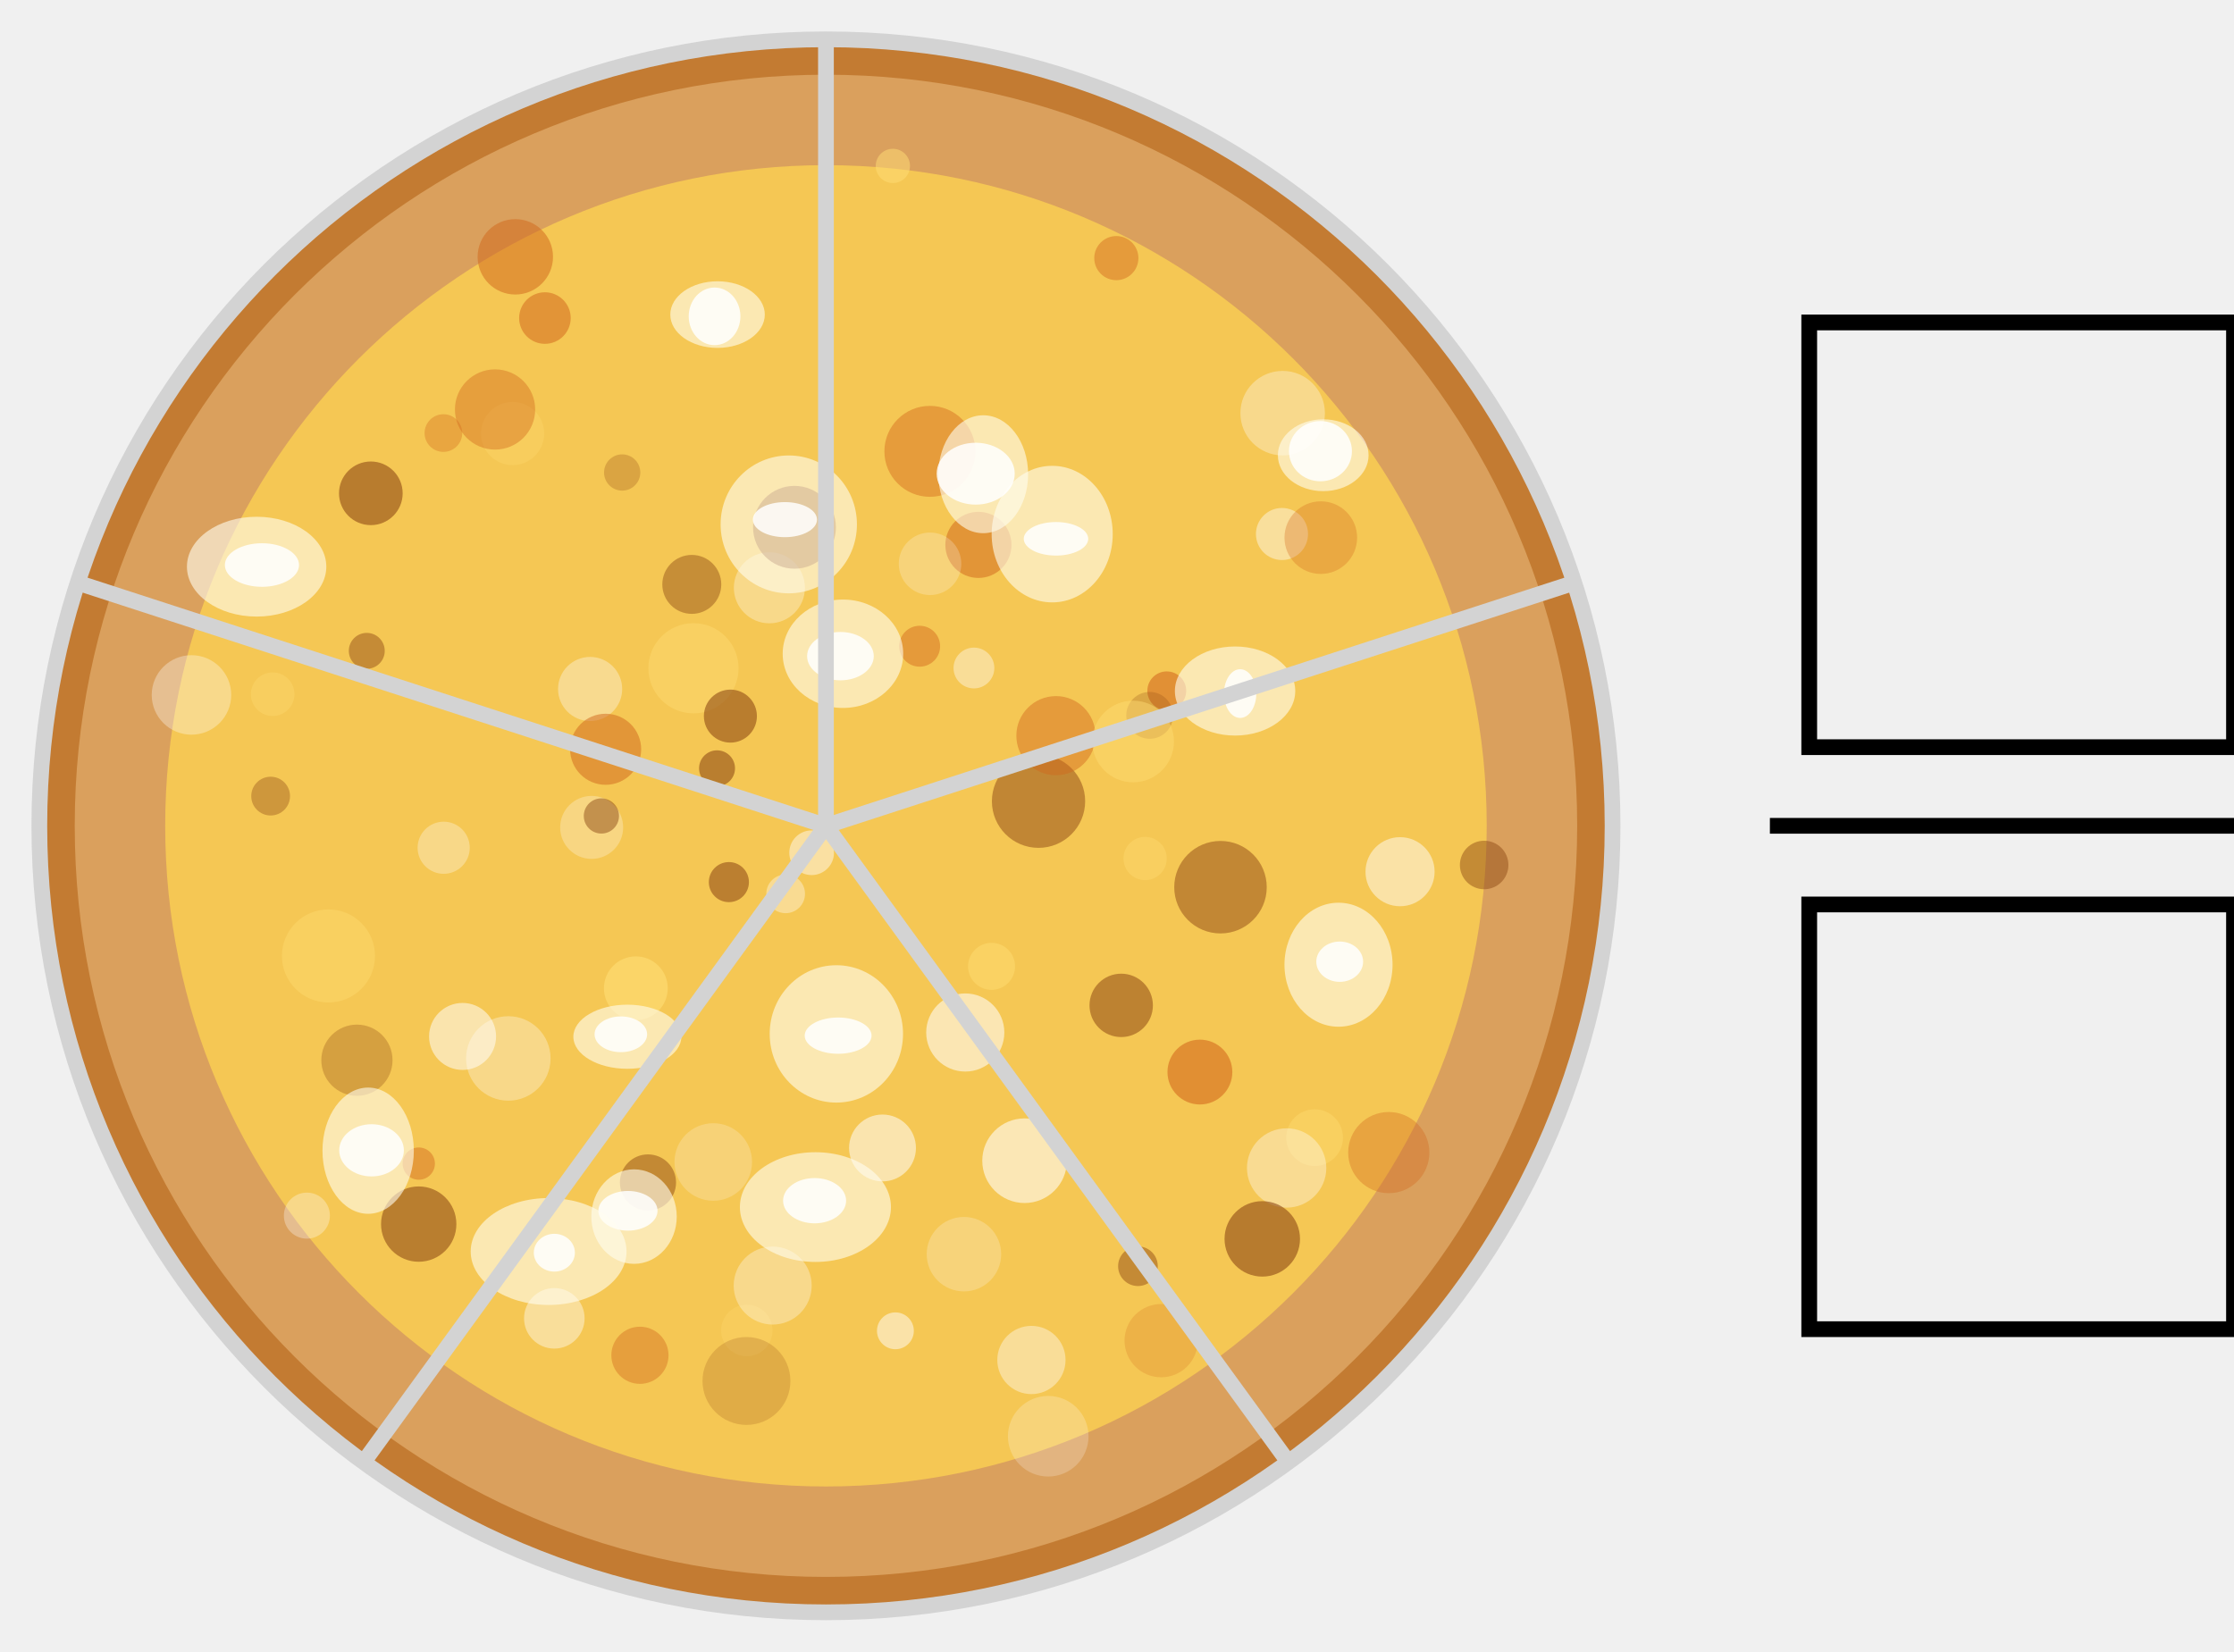
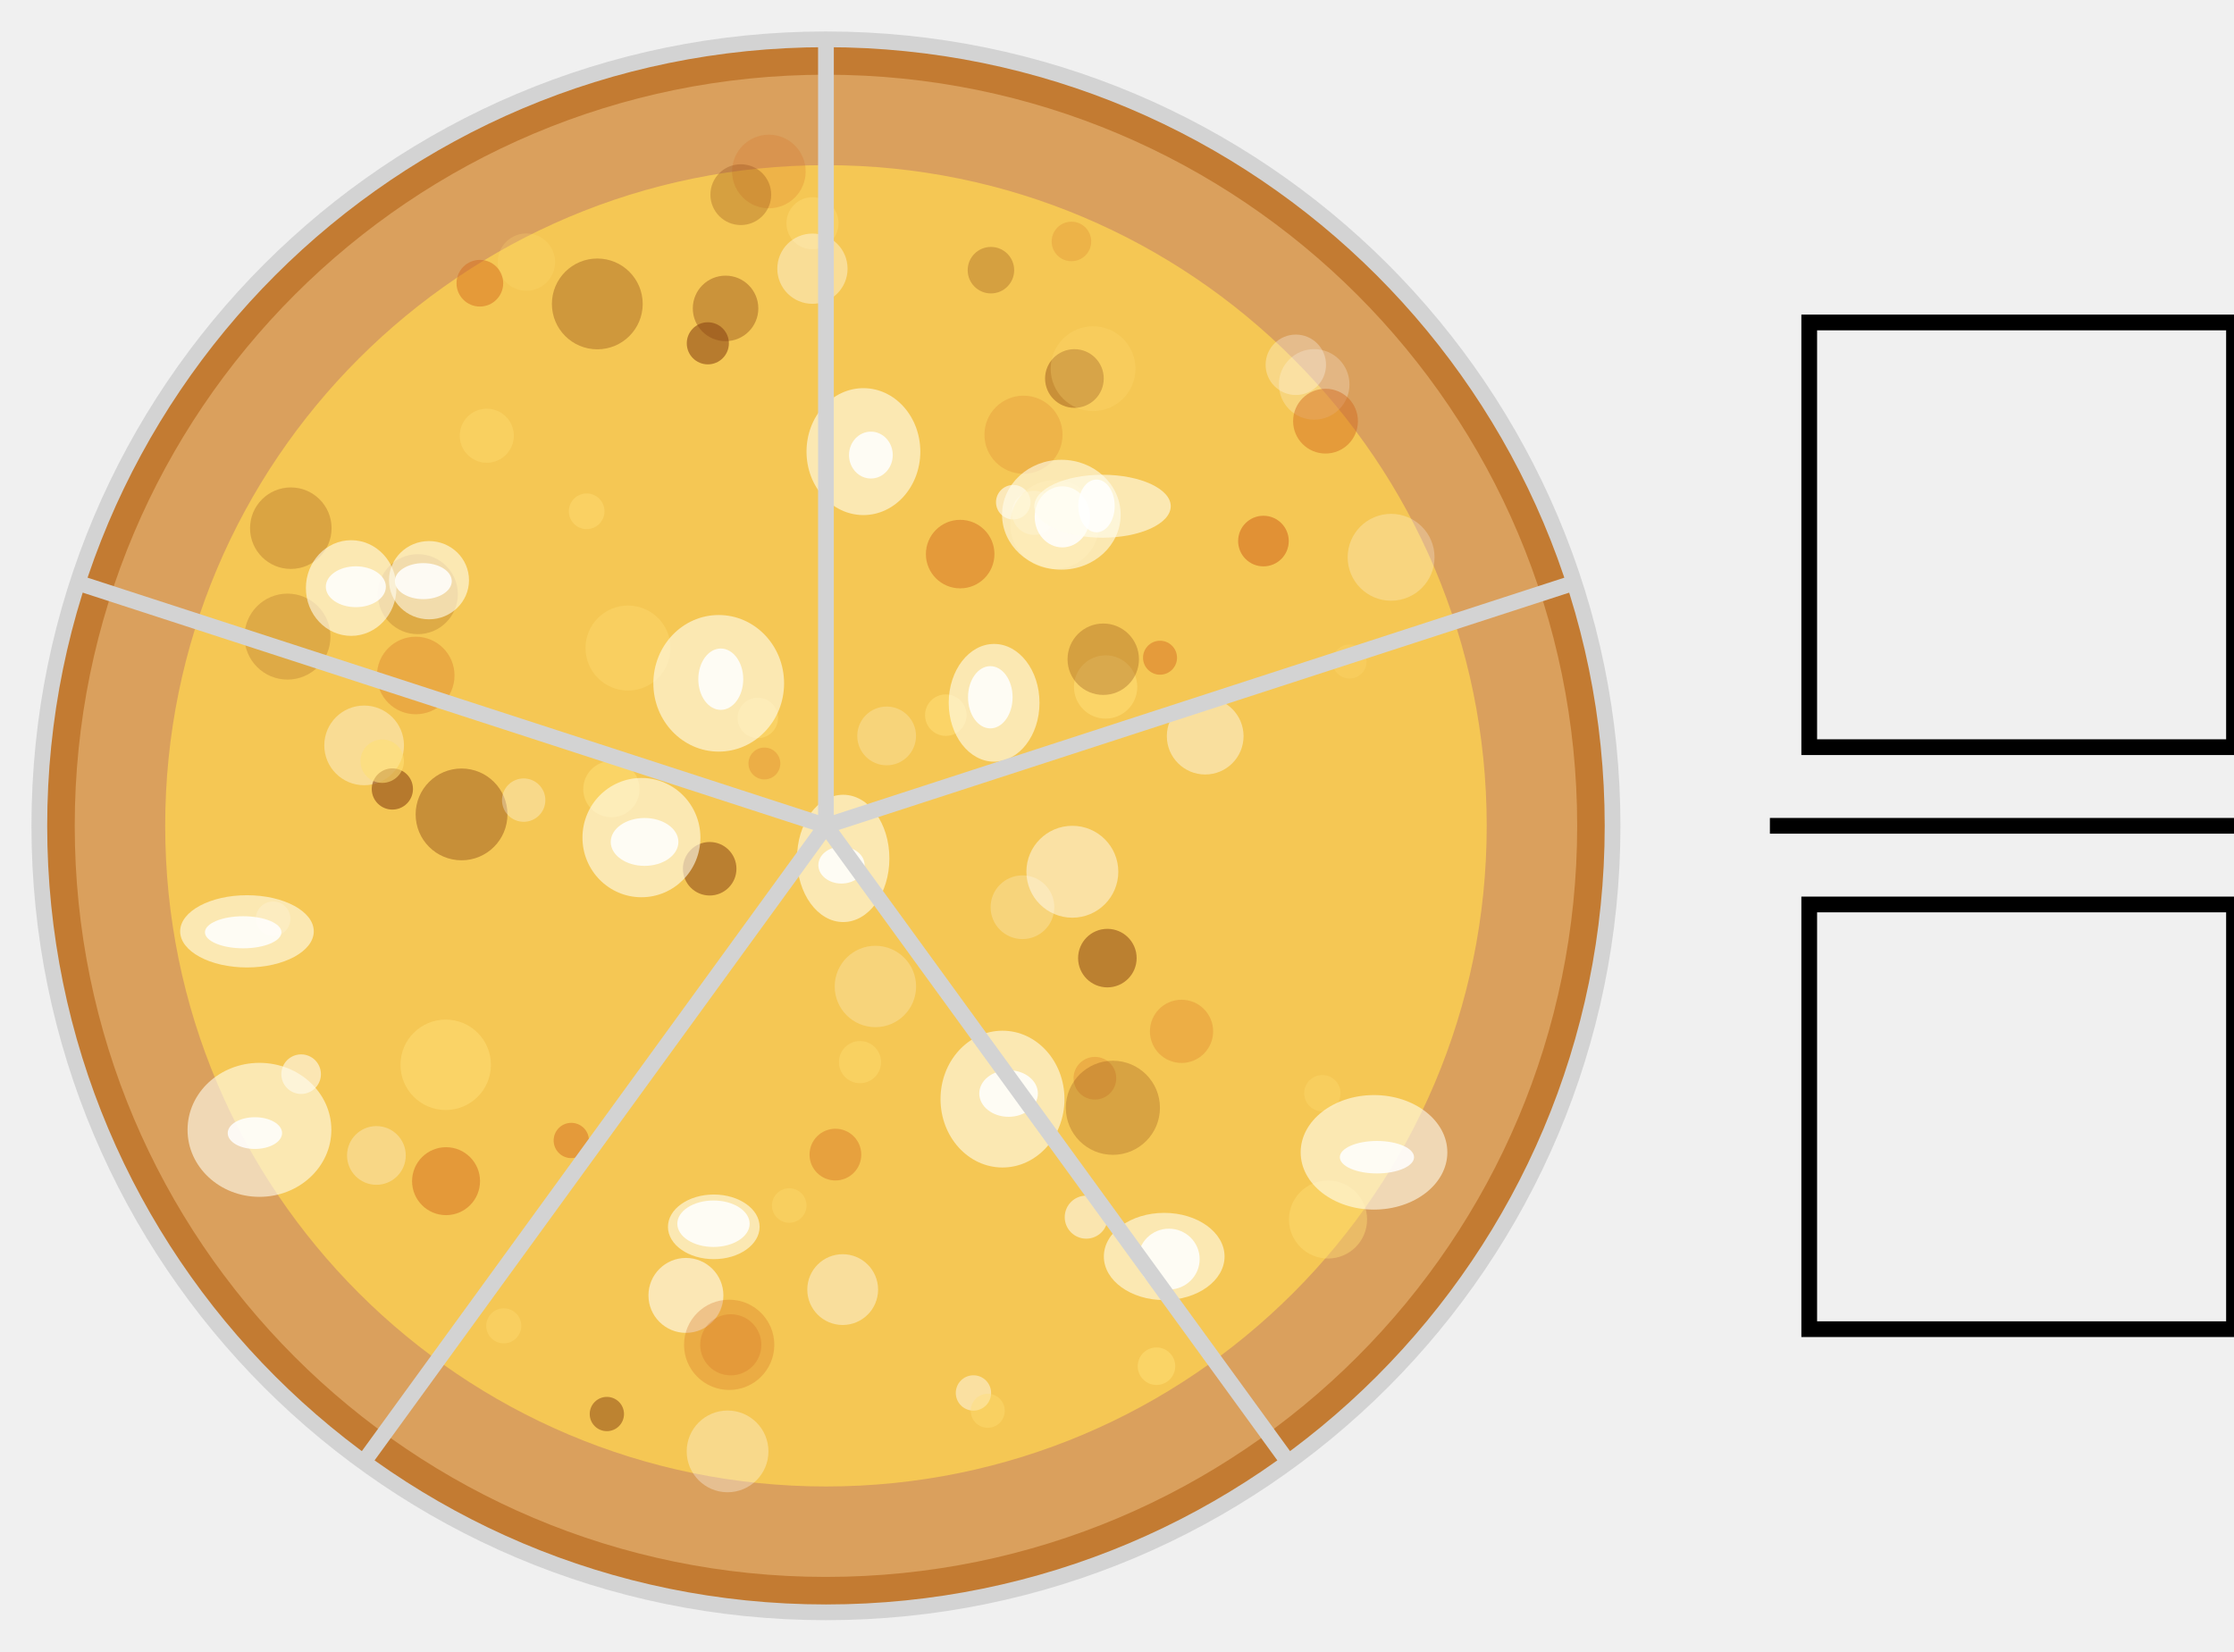
<svg xmlns="http://www.w3.org/2000/svg" xmlns:xlink="http://www.w3.org/1999/xlink" width="284.0" height="210" viewBox="0 0 284.0 210">
  <defs>
-     <clipPath id="clip-4434256400-4502533072">
+     <clipPath id="clip-4511654416-4511517648">
      <circle cx="105.0" cy="105.0" r="100" fill="none" />
    </clipPath>
  </defs>
  <g>
    <circle cx="105.0" cy="105.0" r="100" fill="#F5C754" />
-     <use xlink:href="#clip-4434256400-4502533072" />
-     <g clip-path="url(#clip-4434256400-4502533072)">
+     <use xlink:href="#clip-4511654416-4511517648" />
+     <g clip-path="url(#clip-4511654416-4511517648)">
      <circle cx="105.0" cy="105.0" r="92" stroke="#DAA05D" stroke-width="16" fill="none" />
      <circle cx="105.0" cy="105.0" r="98" stroke="#C37B32" stroke-width="5" fill="none" />
-       <circle cx="131.121" cy="172.918" r="4.338" fill="#FFFFFF" fill-opacity="0.396" />
-       <circle cx="152.539" cy="136.309" r="4.122" fill="#D2691E" fill-opacity="0.593" />
-       <circle cx="94.946" cy="169.164" r="3.269" fill="#FFDE75" fill-opacity="0.259" />
-       <circle cx="87.945" cy="74.303" r="3.748" fill="#8B4513" fill-opacity="0.437" />
-       <circle cx="58.804" cy="131.779" r="4.258" fill="#FFFFFF" fill-opacity="0.523" />
-       <circle cx="113.506" cy="21.095" r="2.178" fill="#FFDE75" fill-opacity="0.504" />
-       <circle cx="167.123" cy="144.648" r="3.606" fill="#FFDE75" fill-opacity="0.383" />
-       <circle cx="155.156" cy="112.804" r="5.88" fill="#8B4513" fill-opacity="0.488" />
-       <circle cx="148.326" cy="87.835" r="2.468" fill="#D2691E" fill-opacity="0.576" />
-       <circle cx="176.55" cy="146.548" r="5.16" fill="#D2691E" fill-opacity="0.369" />
-       <circle cx="88.157" cy="84.968" r="5.732" fill="#FFDE75" fill-opacity="0.418" />
-       <circle cx="81.352" cy="172.32" r="3.635" fill="#D2691E" fill-opacity="0.42" />
-       <circle cx="132.024" cy="101.875" r="5.928" fill="#8B4513" fill-opacity="0.49" />
-       <circle cx="75.019" cy="87.602" r="4.076" fill="#FFFFFF" fill-opacity="0.347" />
-       <circle cx="146.157" cy="90.957" r="2.979" fill="#8B4513" fill-opacity="0.241" />
-       <circle cx="92.853" cy="91.051" r="3.37" fill="#8B4513" fill-opacity="0.569" />
-       <circle cx="134.238" cy="93.538" r="5.032" fill="#D2691E" fill-opacity="0.455" />
-       <circle cx="90.674" cy="147.742" r="4.929" fill="#FFFFFF" fill-opacity="0.206" />
-       <circle cx="103.181" cy="108.423" r="2.841" fill="#FFFFFF" fill-opacity="0.456" />
-       <circle cx="118.212" cy="57.387" r="5.782" fill="#D2691E" fill-opacity="0.457" />
-       <circle cx="188.675" cy="109.98" r="3.084" fill="#8B4513" fill-opacity="0.464" />
-       <circle cx="94.895" cy="175.587" r="5.587" fill="#8B4513" fill-opacity="0.201" />
-       <circle cx="34.662" cy="88.266" r="2.769" fill="#FFDE75" fill-opacity="0.344" />
-       <circle cx="82.376" cy="150.345" r="3.569" fill="#8B4513" fill-opacity="0.471" />
-       <circle cx="53.238" cy="147.948" r="2.051" fill="#D2691E" fill-opacity="0.468" />
-       <circle cx="116.913" cy="82.165" r="2.6" fill="#D2691E" fill-opacity="0.48" />
-       <circle cx="113.83" cy="169.209" r="2.342" fill="#FFFFFF" fill-opacity="0.492" />
-       <circle cx="56.369" cy="55.062" r="2.394" fill="#D2691E" fill-opacity="0.354" />
-       <circle cx="142.534" cy="127.83" r="4.03" fill="#8B4513" fill-opacity="0.524" />
-       <circle cx="98.229" cy="163.455" r="4.958" fill="#FFFFFF" fill-opacity="0.327" />
-       <circle cx="122.542" cy="159.465" r="4.734" fill="#FFFFFF" fill-opacity="0.219" />
-       <circle cx="24.341" cy="88.359" r="5.053" fill="#FFFFFF" fill-opacity="0.321" />
-       <circle cx="46.627" cy="82.753" r="2.283" fill="#8B4513" fill-opacity="0.454" />
-       <circle cx="65.167" cy="55.124" r="4.018" fill="#FFDE75" fill-opacity="0.269" />
-       <circle cx="145.575" cy="109.156" r="2.75" fill="#FFDE75" fill-opacity="0.367" />
-       <circle cx="177.983" cy="110.834" r="4.392" fill="#FFFFFF" fill-opacity="0.483" />
-       <circle cx="97.81" cy="74.734" r="4.517" fill="#FFFFFF" fill-opacity="0.32" />
-       <circle cx="91.155" cy="97.687" r="2.285" fill="#8B4513" fill-opacity="0.566" />
-       <circle cx="39.014" cy="154.563" r="2.926" fill="#FFFFFF" fill-opacity="0.309" />
-       <circle cx="34.405" cy="101.222" r="2.464" fill="#8B4513" fill-opacity="0.369" />
-       <circle cx="69.274" cy="40.44" r="3.278" fill="#D2691E" fill-opacity="0.541" />
-       <circle cx="62.934" cy="52.063" r="5.101" fill="#D2691E" fill-opacity="0.417" />
-       <circle cx="92.66" cy="112.157" r="2.548" fill="#8B4513" fill-opacity="0.553" />
-       <circle cx="65.51" cy="32.655" r="4.793" fill="#D2691E" fill-opacity="0.521" />
-       <circle cx="144.049" cy="94.28" r="5.189" fill="#FFDE75" fill-opacity="0.447" />
-       <circle cx="100.998" cy="67.044" r="5.265" fill="#8B4513" fill-opacity="0.574" />
-       <circle cx="75.214" cy="105.201" r="4.005" fill="#FFFFFF" fill-opacity="0.266" />
-       <circle cx="80.832" cy="125.657" r="4.056" fill="#FFDE75" fill-opacity="0.588" />
-       <circle cx="162.973" cy="67.897" r="3.31" fill="#FFFFFF" fill-opacity="0.422" />
-       <circle cx="163.058" cy="52.532" r="5.372" fill="#FFFFFF" fill-opacity="0.327" />
-       <circle cx="130.252" cy="147.58" r="5.38" fill="#FFFFFF" fill-opacity="0.569" />
-       <circle cx="133.256" cy="182.612" r="5.123" fill="#FFFFFF" fill-opacity="0.216" />
-       <circle cx="141.915" cy="32.818" r="2.806" fill="#D2691E" fill-opacity="0.468" />
-       <circle cx="99.877" cy="113.648" r="2.46" fill="#FFFFFF" fill-opacity="0.366" />
-       <circle cx="76.452" cy="103.747" r="2.238" fill="#8B4513" fill-opacity="0.477" />
-       <circle cx="53.229" cy="155.64" r="4.788" fill="#8B4513" fill-opacity="0.563" />
-       <circle cx="70.469" cy="167.621" r="3.848" fill="#FFFFFF" fill-opacity="0.413" />
-       <circle cx="41.756" cy="121.545" r="5.916" fill="#FFDE75" fill-opacity="0.387" />
-       <circle cx="147.617" cy="170.46" r="4.657" fill="#D2691E" fill-opacity="0.226" />
-       <circle cx="167.908" cy="68.357" r="4.617" fill="#D2691E" fill-opacity="0.318" />
-       <circle cx="126.052" cy="122.868" r="2.987" fill="#FFDE75" fill-opacity="0.485" />
-       <circle cx="124.38" cy="69.282" r="4.203" fill="#D2691E" fill-opacity="0.521" />
-       <circle cx="123.813" cy="84.935" r="2.593" fill="#FFFFFF" fill-opacity="0.392" />
-       <circle cx="56.404" cy="107.789" r="3.315" fill="#FFFFFF" fill-opacity="0.302" />
-       <circle cx="163.565" cy="148.504" r="5.043" fill="#FFFFFF" fill-opacity="0.36" />
-       <circle cx="79.095" cy="60.076" r="2.305" fill="#8B4513" fill-opacity="0.259" />
-       <circle cx="76.992" cy="95.268" r="4.517" fill="#D2691E" fill-opacity="0.516" />
-       <circle cx="112.189" cy="145.96" r="4.25" fill="#FFFFFF" fill-opacity="0.526" />
-       <circle cx="118.231" cy="71.685" r="3.974" fill="#FFFFFF" fill-opacity="0.222" />
-       <circle cx="160.469" cy="157.519" r="4.797" fill="#8B4513" fill-opacity="0.585" />
-       <circle cx="47.143" cy="62.723" r="4.046" fill="#8B4513" fill-opacity="0.582" />
-       <circle cx="45.375" cy="134.802" r="4.526" fill="#8B4513" fill-opacity="0.297" />
-       <circle cx="144.663" cy="160.994" r="2.522" fill="#8B4513" fill-opacity="0.466" />
-       <circle cx="122.711" cy="131.278" r="4.966" fill="#FFFFFF" fill-opacity="0.556" />
-       <circle cx="64.622" cy="134.577" r="5.369" fill="#FFFFFF" fill-opacity="0.31" />
-       <ellipse cx="170.16" cy="122.661" rx="6.87" ry="7.884" fill="#FFFDF0" fill-opacity="0.6" />
-       <ellipse cx="170.312" cy="122.277" rx="2.976" ry="2.564" fill="#FFFFFF" fill-opacity="0.85" />
-       <ellipse cx="91.219" cy="39.999" rx="6.008" ry="4.235" fill="#FFFDF0" fill-opacity="0.6" />
-       <ellipse cx="90.839" cy="40.222" rx="3.286" ry="3.663" fill="#FFFFFF" fill-opacity="0.85" />
-       <ellipse cx="168.216" cy="57.881" rx="5.767" ry="4.568" fill="#FFFDF0" fill-opacity="0.6" />
-       <ellipse cx="167.863" cy="57.366" rx="4.005" ry="3.83" fill="#FFFFFF" fill-opacity="0.85" />
-       <ellipse cx="100.273" cy="66.675" rx="8.666" ry="8.765" fill="#FFFDF0" fill-opacity="0.6" />
-       <ellipse cx="99.785" cy="66.07" rx="4.076" ry="2.23" fill="#FFFFFF" fill-opacity="0.85" />
-       <ellipse cx="133.761" cy="67.91" rx="7.696" ry="8.682" fill="#FFFDF0" fill-opacity="0.6" />
-       <ellipse cx="134.244" cy="68.507" rx="4.098" ry="2.133" fill="#FFFFFF" fill-opacity="0.85" />
-       <ellipse cx="46.802" cy="146.306" rx="5.807" ry="8.025" fill="#FFFDF0" fill-opacity="0.6" />
-       <ellipse cx="47.233" cy="146.259" rx="4.11" ry="3.32" fill="#FFFFFF" fill-opacity="0.85" />
-       <ellipse cx="32.624" cy="72.05" rx="8.859" ry="6.346" fill="#FFFDF0" fill-opacity="0.6" />
-       <ellipse cx="33.302" cy="71.841" rx="4.715" ry="2.771" fill="#FFFFFF" fill-opacity="0.85" />
-       <ellipse cx="107.16" cy="83.122" rx="7.66" ry="6.891" fill="#FFFDF0" fill-opacity="0.6" />
-       <ellipse cx="106.842" cy="83.427" rx="4.238" ry="3.074" fill="#FFFFFF" fill-opacity="0.85" />
-       <ellipse cx="103.662" cy="153.477" rx="9.602" ry="6.976" fill="#FFFDF0" fill-opacity="0.6" />
-       <ellipse cx="103.557" cy="152.664" rx="4.007" ry="2.879" fill="#FFFFFF" fill-opacity="0.85" />
-       <ellipse cx="106.323" cy="131.457" rx="8.475" ry="8.733" fill="#FFFDF0" fill-opacity="0.6" />
-       <ellipse cx="106.549" cy="131.679" rx="4.25" ry="2.306" fill="#FFFFFF" fill-opacity="0.85" />
-       <ellipse cx="80.602" cy="154.686" rx="5.43" ry="6.009" fill="#FFFDF0" fill-opacity="0.6" />
-       <ellipse cx="79.829" cy="153.949" rx="3.761" ry="2.523" fill="#FFFFFF" fill-opacity="0.85" />
-       <ellipse cx="157.009" cy="87.861" rx="7.651" ry="5.664" fill="#FFFDF0" fill-opacity="0.6" />
-       <ellipse cx="157.655" cy="88.186" rx="2.055" ry="3.099" fill="#FFFFFF" fill-opacity="0.85" />
-       <ellipse cx="124.996" cy="60.297" rx="5.705" ry="7.496" fill="#FFFDF0" fill-opacity="0.6" />
-       <ellipse cx="124.037" cy="60.227" rx="4.962" ry="3.934" fill="#FFFFFF" fill-opacity="0.85" />
-       <ellipse cx="69.742" cy="159.125" rx="9.905" ry="6.796" fill="#FFFDF0" fill-opacity="0.6" />
-       <ellipse cx="70.472" cy="159.276" rx="2.613" ry="2.403" fill="#FFFFFF" fill-opacity="0.85" />
-       <ellipse cx="79.754" cy="131.818" rx="6.866" ry="4.076" fill="#FFFDF0" fill-opacity="0.6" />
-       <ellipse cx="78.926" cy="131.507" rx="3.341" ry="2.273" fill="#FFFFFF" fill-opacity="0.85" />
+       <circle cx="139.189" cy="137.091" r="2.71" fill="#D2691E" fill-opacity="0.266" />
+       <circle cx="125.973" cy="34.352" r="2.955" fill="#8B4513" fill-opacity="0.299" />
+       <circle cx="138.09" cy="154.757" r="2.736" fill="#FFFFFF" fill-opacity="0.531" />
+       <circle cx="128.812" cy="63.854" r="2.194" fill="#FFFFFF" fill-opacity="0.59" />
+       <circle cx="153.212" cy="93.599" r="4.876" fill="#FFFFFF" fill-opacity="0.434" />
+       <circle cx="164.733" cy="46.381" r="3.841" fill="#FFFFFF" fill-opacity="0.291" />
+       <circle cx="53.118" cy="75.547" r="5.085" fill="#8B4513" fill-opacity="0.217" />
+       <circle cx="52.851" cy="85.886" r="4.931" fill="#D2691E" fill-opacity="0.307" />
+       <circle cx="122.063" cy="70.451" r="4.357" fill="#D2691E" fill-opacity="0.477" />
+       <circle cx="36.97" cy="67.157" r="5.182" fill="#8B4513" fill-opacity="0.258" />
+       <circle cx="123.751" cy="177.11" r="2.246" fill="#FFFFFF" fill-opacity="0.451" />
+       <circle cx="97.174" cy="97.075" r="2.024" fill="#D2691E" fill-opacity="0.255" />
+       <circle cx="136.586" cy="48.125" r="3.73" fill="#8B4513" fill-opacity="0.416" />
+       <circle cx="92.238" cy="39.212" r="4.165" fill="#8B4513" fill-opacity="0.397" />
+       <circle cx="140.553" cy="87.345" r="4.025" fill="#FFDE75" fill-opacity="0.573" />
+       <circle cx="168.107" cy="138.998" r="2.31" fill="#FFDE75" fill-opacity="0.322" />
+       <circle cx="56.661" cy="135.387" r="5.749" fill="#FFDE75" fill-opacity="0.538" />
+       <circle cx="103.289" cy="28.387" r="3.311" fill="#FFDE75" fill-opacity="0.426" />
+       <circle cx="147.47" cy="83.627" r="2.16" fill="#D2691E" fill-opacity="0.466" />
+       <circle cx="120.237" cy="90.928" r="2.639" fill="#FFDE75" fill-opacity="0.595" />
+       <circle cx="147.02" cy="173.709" r="2.385" fill="#FFDE75" fill-opacity="0.549" />
+       <circle cx="107.128" cy="163.968" r="4.5" fill="#FFFFFF" fill-opacity="0.419" />
+       <circle cx="171.564" cy="84.108" r="2.162" fill="#FFDE75" fill-opacity="0.259" />
+       <circle cx="138.957" cy="46.879" r="5.389" fill="#FFDE75" fill-opacity="0.259" />
+       <circle cx="38.281" cy="136.578" r="2.517" fill="#FFFFFF" fill-opacity="0.551" />
+       <circle cx="150.204" cy="131.132" r="4.019" fill="#D2691E" fill-opacity="0.261" />
+       <circle cx="131.459" cy="65.204" r="2.803" fill="#FFFFFF" fill-opacity="0.305" />
+       <circle cx="46.29" cy="94.774" r="5.065" fill="#FFFFFF" fill-opacity="0.377" />
+       <circle cx="87.199" cy="164.706" r="4.764" fill="#FFFFFF" fill-opacity="0.565" />
+       <circle cx="141.477" cy="140.85" r="5.983" fill="#8B4513" fill-opacity="0.281" />
+       <circle cx="130.112" cy="55.273" r="4.964" fill="#D2691E" fill-opacity="0.21" />
+       <circle cx="64.042" cy="168.577" r="2.228" fill="#FFDE75" fill-opacity="0.379" />
+       <circle cx="176.845" cy="70.857" r="5.522" fill="#FFFFFF" fill-opacity="0.253" />
+       <circle cx="92.494" cy="184.54" r="5.196" fill="#FFFFFF" fill-opacity="0.321" />
+       <circle cx="136.208" cy="30.7" r="2.514" fill="#D2691E" fill-opacity="0.213" />
+       <circle cx="36.546" cy="80.942" r="5.465" fill="#8B4513" fill-opacity="0.216" />
+       <circle cx="49.879" cy="100.316" r="2.621" fill="#8B4513" fill-opacity="0.591" />
+       <circle cx="109.328" cy="135.044" r="2.679" fill="#FFDE75" fill-opacity="0.425" />
+       <circle cx="72.627" cy="145.009" r="2.243" fill="#D2691E" fill-opacity="0.473" />
+       <circle cx="74.581" cy="65.009" r="2.267" fill="#FFDE75" fill-opacity="0.462" />
+       <circle cx="79.838" cy="82.397" r="5.404" fill="#FFDE75" fill-opacity="0.362" />
+       <circle cx="136.324" cy="110.84" r="5.842" fill="#FFFFFF" fill-opacity="0.471" />
+       <circle cx="129.981" cy="115.351" r="4.05" fill="#FFFFFF" fill-opacity="0.229" />
+       <circle cx="100.333" cy="153.278" r="2.196" fill="#FFDE75" fill-opacity="0.324" />
+       <circle cx="77.148" cy="179.789" r="2.179" fill="#8B4513" fill-opacity="0.521" />
+       <circle cx="134.083" cy="66.696" r="5.658" fill="#FFDE75" fill-opacity="0.392" />
+       <circle cx="34.72" cy="116.821" r="2.201" fill="#FFFFFF" fill-opacity="0.214" />
+       <circle cx="66.92" cy="33.324" r="3.643" fill="#FFDE75" fill-opacity="0.237" />
+       <circle cx="160.617" cy="68.794" r="3.218" fill="#D2691E" fill-opacity="0.573" />
+       <circle cx="167.068" cy="48.876" r="4.485" fill="#FFFFFF" fill-opacity="0.237" />
+       <circle cx="97.743" cy="21.804" r="4.679" fill="#D2691E" fill-opacity="0.214" />
+       <circle cx="140.253" cy="83.818" r="4.54" fill="#8B4513" fill-opacity="0.3" />
+       <circle cx="58.674" cy="103.549" r="5.836" fill="#8B4513" fill-opacity="0.427" />
+       <circle cx="140.776" cy="121.821" r="3.721" fill="#8B4513" fill-opacity="0.546" />
+       <circle cx="66.573" cy="101.733" r="2.757" fill="#FFFFFF" fill-opacity="0.318" />
+       <circle cx="61.882" cy="55.401" r="3.437" fill="#FFDE75" fill-opacity="0.378" />
+       <circle cx="111.287" cy="125.427" r="5.174" fill="#FFFFFF" fill-opacity="0.229" />
+       <circle cx="92.697" cy="170.99" r="5.738" fill="#D2691E" fill-opacity="0.287" />
+       <circle cx="89.984" cy="43.652" r="2.677" fill="#8B4513" fill-opacity="0.584" />
+       <circle cx="168.509" cy="53.548" r="4.119" fill="#D2691E" fill-opacity="0.463" />
+       <circle cx="106.202" cy="146.804" r="3.289" fill="#D2691E" fill-opacity="0.399" />
+       <circle cx="125.568" cy="179.377" r="2.162" fill="#FFDE75" fill-opacity="0.402" />
+       <circle cx="48.59" cy="96.781" r="2.762" fill="#FFDE75" fill-opacity="0.57" />
+       <circle cx="96.338" cy="91.283" r="2.573" fill="#FFDE75" fill-opacity="0.502" />
+       <circle cx="47.851" cy="146.912" r="3.732" fill="#FFFFFF" fill-opacity="0.296" />
+       <circle cx="92.901" cy="170.988" r="3.886" fill="#D2691E" fill-opacity="0.254" />
+       <circle cx="77.727" cy="100.339" r="3.582" fill="#FFDE75" fill-opacity="0.53" />
+       <circle cx="168.828" cy="155.054" r="4.965" fill="#FFDE75" fill-opacity="0.433" />
+       <circle cx="75.933" cy="38.642" r="5.772" fill="#8B4513" fill-opacity="0.357" />
+       <circle cx="90.219" cy="110.459" r="3.402" fill="#8B4513" fill-opacity="0.548" />
+       <circle cx="112.715" cy="93.571" r="3.735" fill="#FFFFFF" fill-opacity="0.226" />
+       <circle cx="56.705" cy="150.182" r="4.32" fill="#D2691E" fill-opacity="0.488" />
+       <circle cx="94.175" cy="24.751" r="3.864" fill="#8B4513" fill-opacity="0.294" />
+       <circle cx="103.282" cy="34.163" r="4.466" fill="#FFFFFF" fill-opacity="0.39" />
+       <circle cx="61.003" cy="36.01" r="2.967" fill="#D2691E" fill-opacity="0.484" />
+       <ellipse cx="109.763" cy="57.422" rx="7.234" ry="8.069" fill="#FFFDF0" fill-opacity="0.6" />
+       <ellipse cx="110.712" cy="57.861" rx="2.782" ry="2.981" fill="#FFFFFF" fill-opacity="0.85" />
+       <ellipse cx="148.001" cy="159.757" rx="7.673" ry="5.545" fill="#FFFDF0" fill-opacity="0.6" />
+       <ellipse cx="148.601" cy="160.091" rx="3.906" ry="3.868" fill="#FFFFFF" fill-opacity="0.85" />
+       <ellipse cx="81.543" cy="106.499" rx="7.497" ry="7.583" fill="#FFFDF0" fill-opacity="0.6" />
+       <ellipse cx="81.941" cy="107.049" rx="4.301" ry="3.044" fill="#FFFFFF" fill-opacity="0.85" />
+       <ellipse cx="90.741" cy="155.988" rx="5.827" ry="4.109" fill="#FFFDF0" fill-opacity="0.6" />
+       <ellipse cx="90.702" cy="155.593" rx="4.598" ry="2.954" fill="#FFFFFF" fill-opacity="0.85" />
+       <ellipse cx="32.983" cy="143.656" rx="9.141" ry="8.519" fill="#FFFDF0" fill-opacity="0.6" />
+       <ellipse cx="32.405" cy="144.068" rx="3.455" ry="2.018" fill="#FFFFFF" fill-opacity="0.85" />
+       <ellipse cx="127.444" cy="139.747" rx="7.879" ry="8.697" fill="#FFFDF0" fill-opacity="0.6" />
+       <ellipse cx="128.217" cy="139.033" rx="3.726" ry="2.966" fill="#FFFFFF" fill-opacity="0.85" />
+       <ellipse cx="126.377" cy="89.359" rx="5.771" ry="7.485" fill="#FFFDF0" fill-opacity="0.6" />
+       <ellipse cx="125.895" cy="88.655" rx="2.833" ry="3.957" fill="#FFFFFF" fill-opacity="0.85" />
+       <ellipse cx="54.537" cy="73.769" rx="5.086" ry="4.974" fill="#FFFDF0" fill-opacity="0.6" />
+       <ellipse cx="53.814" cy="73.89" rx="3.617" ry="2.29" fill="#FFFFFF" fill-opacity="0.85" />
+       <ellipse cx="107.192" cy="109.144" rx="5.873" ry="8.092" fill="#FFFDF0" fill-opacity="0.6" />
+       <ellipse cx="106.974" cy="109.995" rx="2.94" ry="2.347" fill="#FFFFFF" fill-opacity="0.85" />
+       <ellipse cx="31.396" cy="118.417" rx="8.494" ry="4.593" fill="#FFFDF0" fill-opacity="0.6" />
+       <ellipse cx="30.917" cy="118.535" rx="4.863" ry="2.04" fill="#FFFFFF" fill-opacity="0.85" />
+       <ellipse cx="91.368" cy="86.881" rx="8.31" ry="8.684" fill="#FFFDF0" fill-opacity="0.6" />
+       <ellipse cx="91.629" cy="86.357" rx="2.857" ry="3.901" fill="#FFFFFF" fill-opacity="0.85" />
+       <ellipse cx="134.927" cy="65.444" rx="7.539" ry="6.985" fill="#FFFDF0" fill-opacity="0.6" />
+       <ellipse cx="135.048" cy="65.716" rx="3.514" ry="3.884" fill="#FFFFFF" fill-opacity="0.85" />
+       <ellipse cx="140.16" cy="64.364" rx="8.673" ry="4.001" fill="#FFFDF0" fill-opacity="0.6" />
+       <ellipse cx="139.392" cy="64.326" rx="2.317" ry="3.356" fill="#FFFFFF" fill-opacity="0.85" />
+       <ellipse cx="174.672" cy="146.515" rx="9.323" ry="7.281" fill="#FFFDF0" fill-opacity="0.6" />
+       <ellipse cx="175.045" cy="147.134" rx="4.718" ry="2.066" fill="#FFFFFF" fill-opacity="0.85" />
+       <ellipse cx="44.642" cy="74.767" rx="5.755" ry="6.083" fill="#FFFDF0" fill-opacity="0.6" />
+       <ellipse cx="45.237" cy="74.602" rx="3.818" ry="2.598" fill="#FFFFFF" fill-opacity="0.85" />
    </g>
    <path d="M105.0,105.0 L105.0,5.0" stroke="lightgray" stroke-width="2" />
    <path d="M105.0,105.0 L200.106,74.098" stroke="lightgray" stroke-width="2" />
    <path d="M105.0,105.0 L163.779,185.902" stroke="lightgray" stroke-width="2" />
    <path d="M105.0,105.0 L46.221,185.902" stroke="lightgray" stroke-width="2" />
    <path d="M105.0,105.0 L9.894,74.098" stroke="lightgray" stroke-width="2" />
    <circle cx="105.0" cy="105.0" r="100" fill="none" stroke="lightgray" stroke-width="2" />
    <rect x="230.0" y="41.0" width="54.0" height="54.0" fill="none" stroke="black" stroke-width="2" />
    <rect x="230.0" y="115.0" width="54.0" height="54.0" fill="none" stroke="black" stroke-width="2" />
    <path d="M225.0,105.0 L289.0,105.0" stroke="black" stroke-width="2" />
  </g>
</svg>
